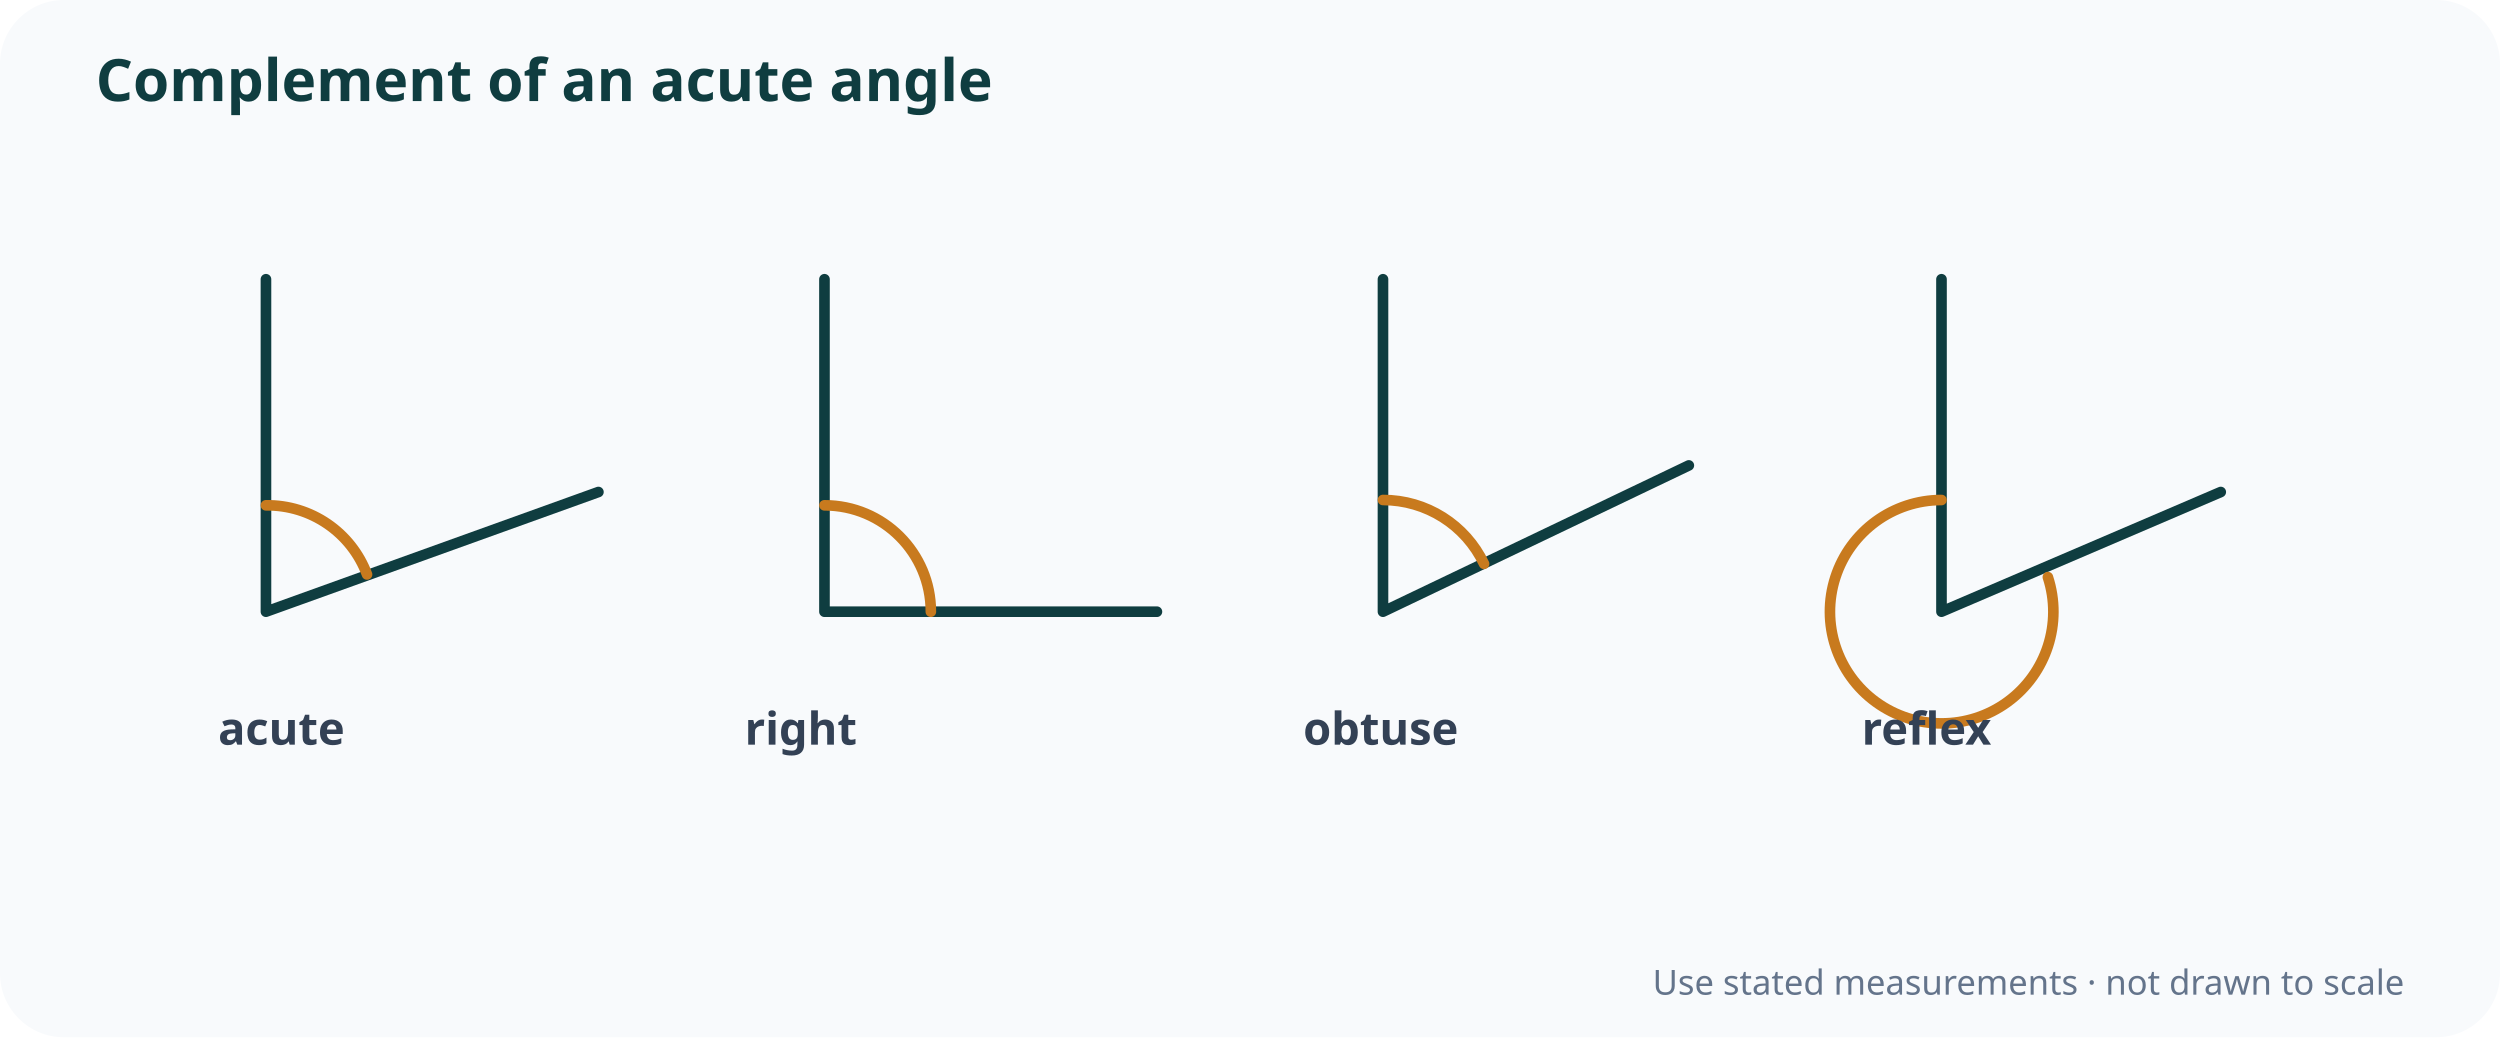
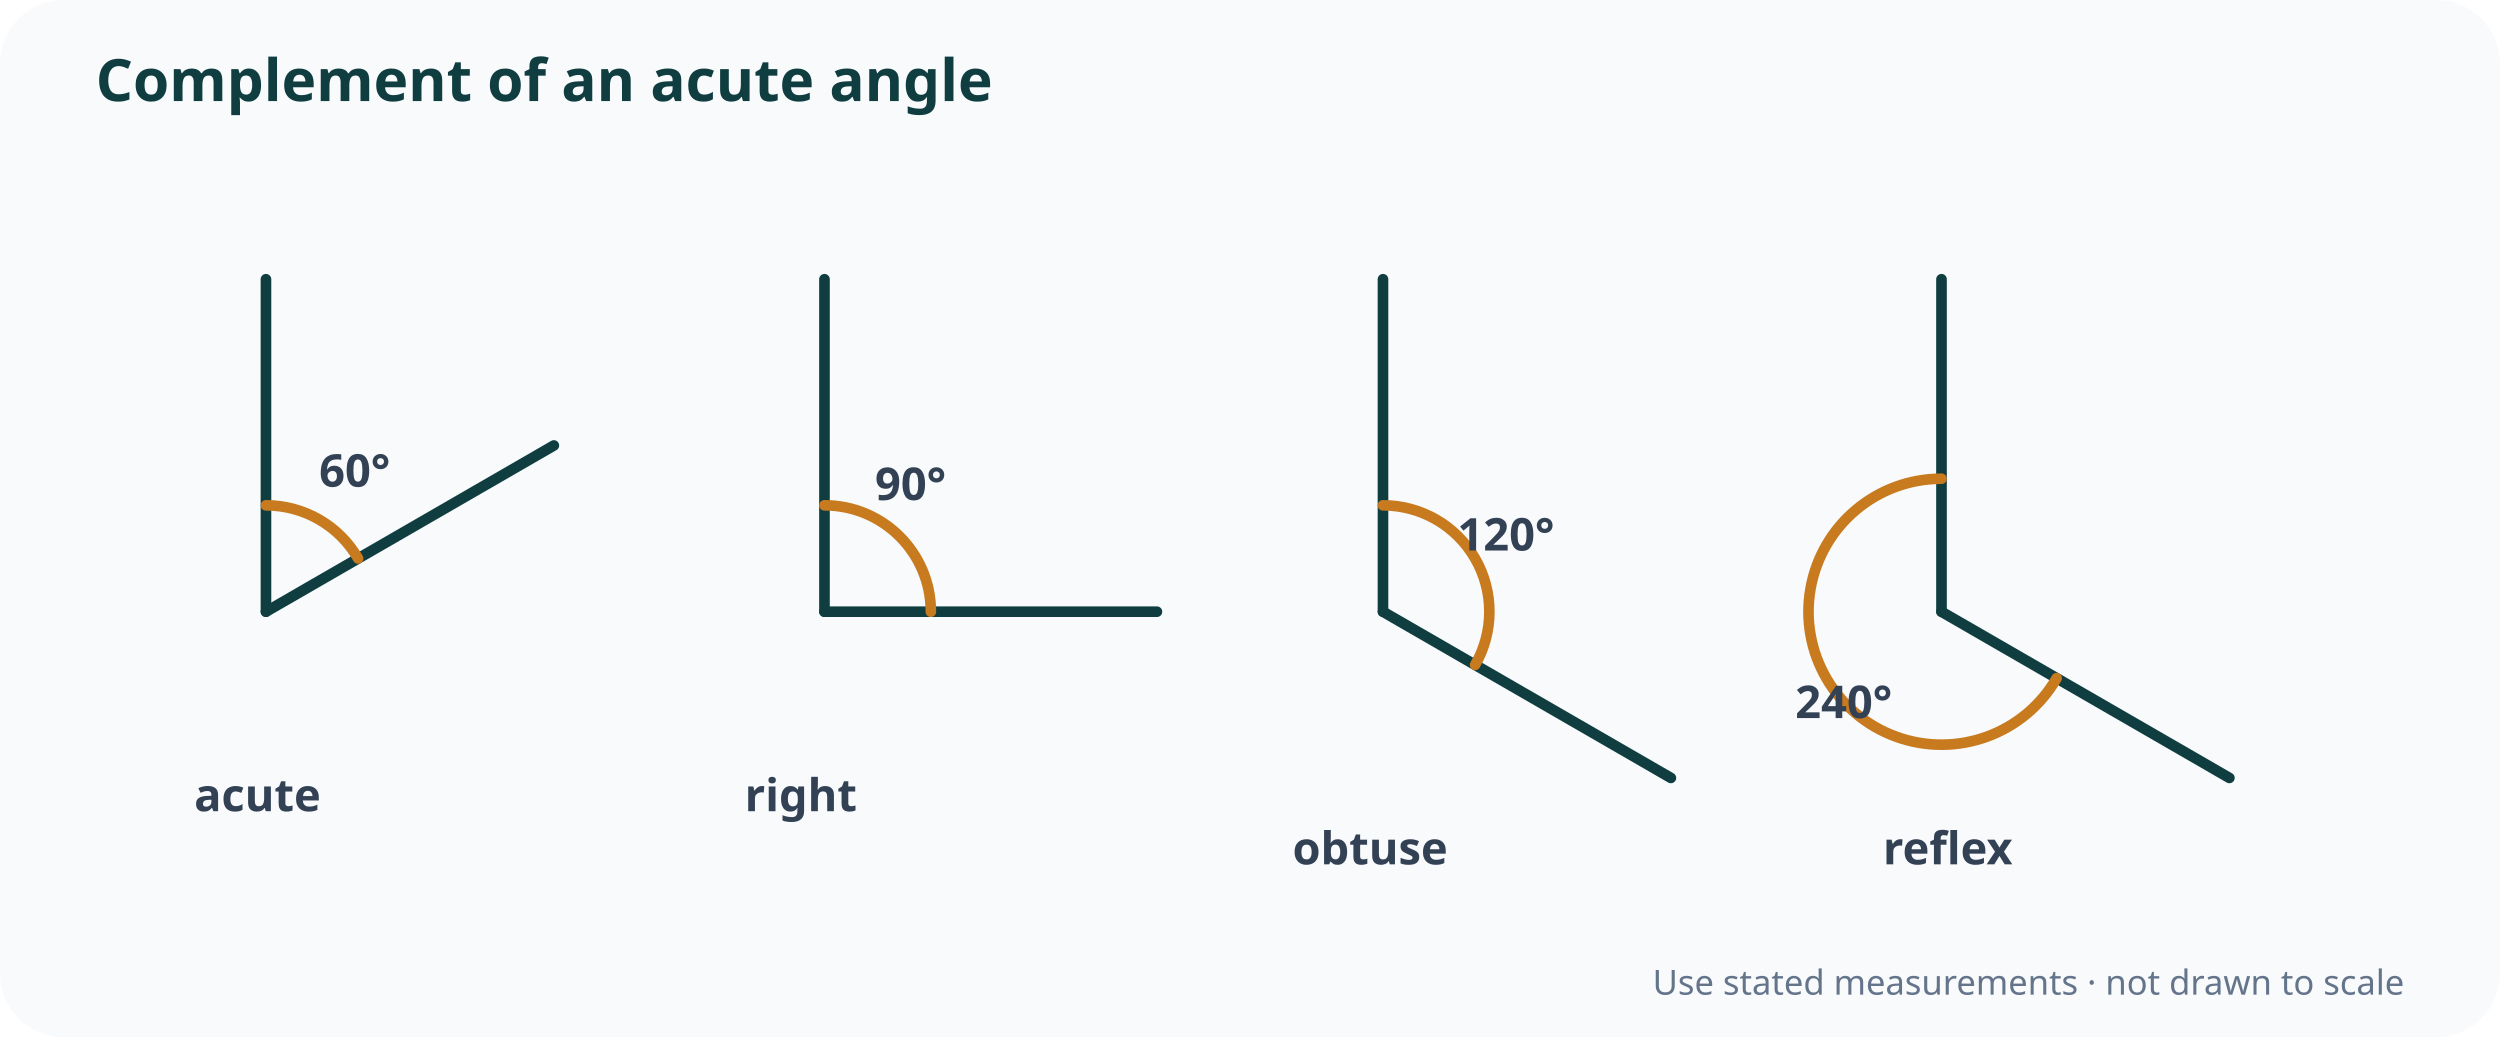
<svg xmlns="http://www.w3.org/2000/svg" viewBox="0 0 940 390" role="img" aria-labelledby="title desc">
  <defs>
    <marker id="arrow" markerWidth="10" markerHeight="10" refX="8" refY="3" orient="auto">
      <path d="M0,0 L0,6 L9,3 z" fill="#0f766e" />
    </marker>
  </defs>
  <rect width="940" height="390" rx="24" fill="#f8fafc" />
  <text x="36" y="38" class="heading">Complement of an acute angle</text>
  <g fill="none" stroke="#0f3d40" stroke-width="4" stroke-linecap="round" stroke-linejoin="round">
-     <path d="M100 230 L100 105 M100 230 L225 185 M310 230 L310 105 M310 230 L435 230" />
-     <path d="M520 230 L520 105 M520 230 L635 175 M730 230 L730 105 M730 230 L835 185" />
-     <path class="arc" d="M100 190 A40 40 0 0 1 138 216 M310 190 A40 40 0 0 1 350 230 M520 188 A42 42 0 0 1 558 212 M730 188 A42 42 0 1 0 770 217" />
-     <text x="82" y="280">acute</text>
-     <text x="280" y="280">right</text>
-     <text x="490" y="280">obtuse</text>
-     <text x="700" y="280">reflex</text>
+     <g data-angle-kind="acute" data-angle-degrees="60">
+       <line x1="100" y1="230" x2="100" y2="105" />
+       <line x1="100" y1="230" x2="208.25" y2="167.5" />
+       <path class="arc" d="M100 190 A40 40 0 0 1 134.64 210" />
+       <text x="120" y="183" class="degree">60°</text>
+       <text x="73" y="305">acute</text>
+     </g>
+     <g data-angle-kind="right" data-angle-degrees="90">
+       <line x1="310" y1="230" x2="310" y2="105" />
+       <line x1="310" y1="230" x2="435" y2="230" />
+       <path class="arc" d="M310 190 A40 40 0 0 1 350 230" />
+       <text x="329" y="188" class="degree">90°</text>
+       <text x="280" y="305">right</text>
+     </g>
+     <g data-angle-kind="obtuse" data-angle-degrees="120">
+       <line x1="520" y1="230" x2="520" y2="105" />
+       <line x1="520" y1="230" x2="628.25" y2="292.5" />
+       <path class="arc" d="M520 190 A40 40 0 0 1 554.64 250" />
+       <text x="548" y="207" class="degree">120°</text>
+       <text x="486" y="325">obtuse</text>
+     </g>
+     <g data-angle-kind="reflex" data-angle-degrees="240">
+       <line x1="730" y1="230" x2="730" y2="105" />
+       <line x1="730" y1="230" x2="838.25" y2="292.5" />
+       <path class="arc" d="M730 180 A50 50 0 1 0 773.3 255" />
+       <text x="675" y="270" class="degree">240°</text>
+       <text x="708" y="325">reflex</text>
+     </g>
  </g>
  <text x="904" y="374" text-anchor="end" class="note">Use stated measurements · not drawn to scale</text>
  <style>.heading{font:700 22px system-ui;fill:#0f3d40} text{font:600 17px system-ui;fill:#334155;stroke:none} .note{font:500 13px system-ui;fill:#64748b} .arc{stroke:#c87a1e} .mark{stroke:#c87a1e} .faint{stroke:#94a3b8;stroke-width:2} .dash{stroke:#c87a1e;stroke-dasharray:8 8} .arrow{stroke:#0f766e;marker-end:url(#arrow)} .grid{stroke:#dbe4e6;stroke-width:1}</style>
</svg>
